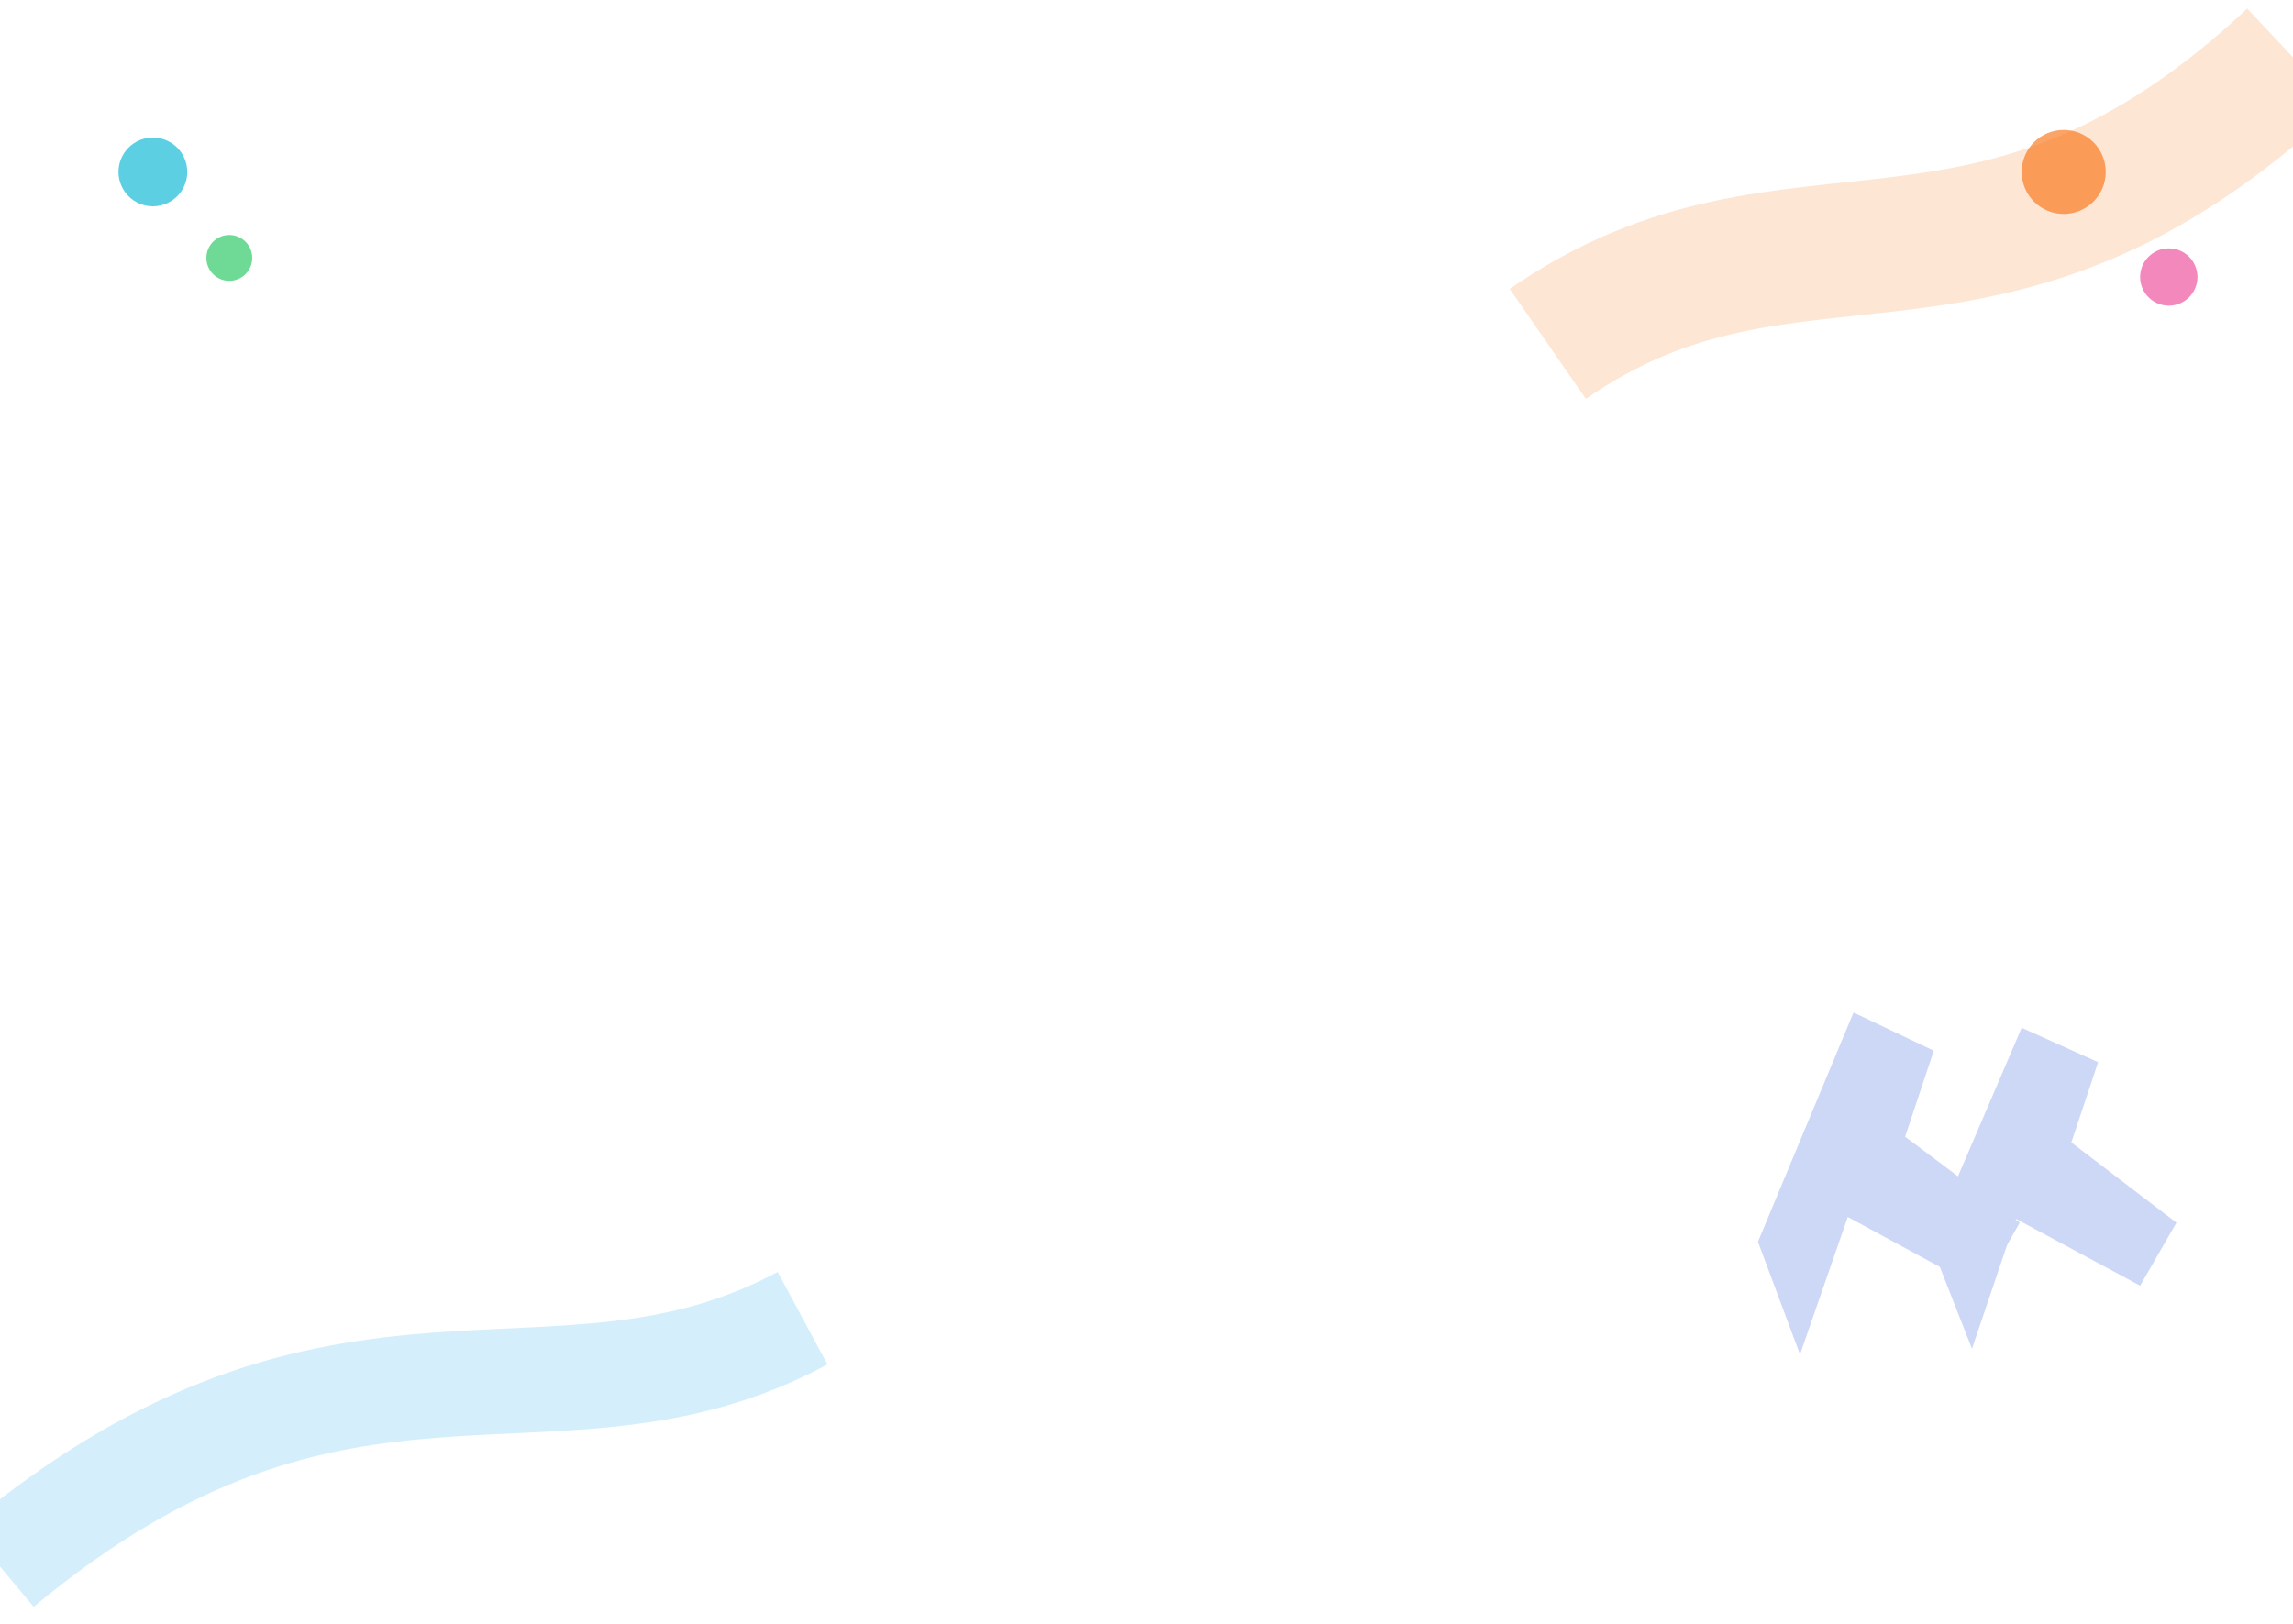
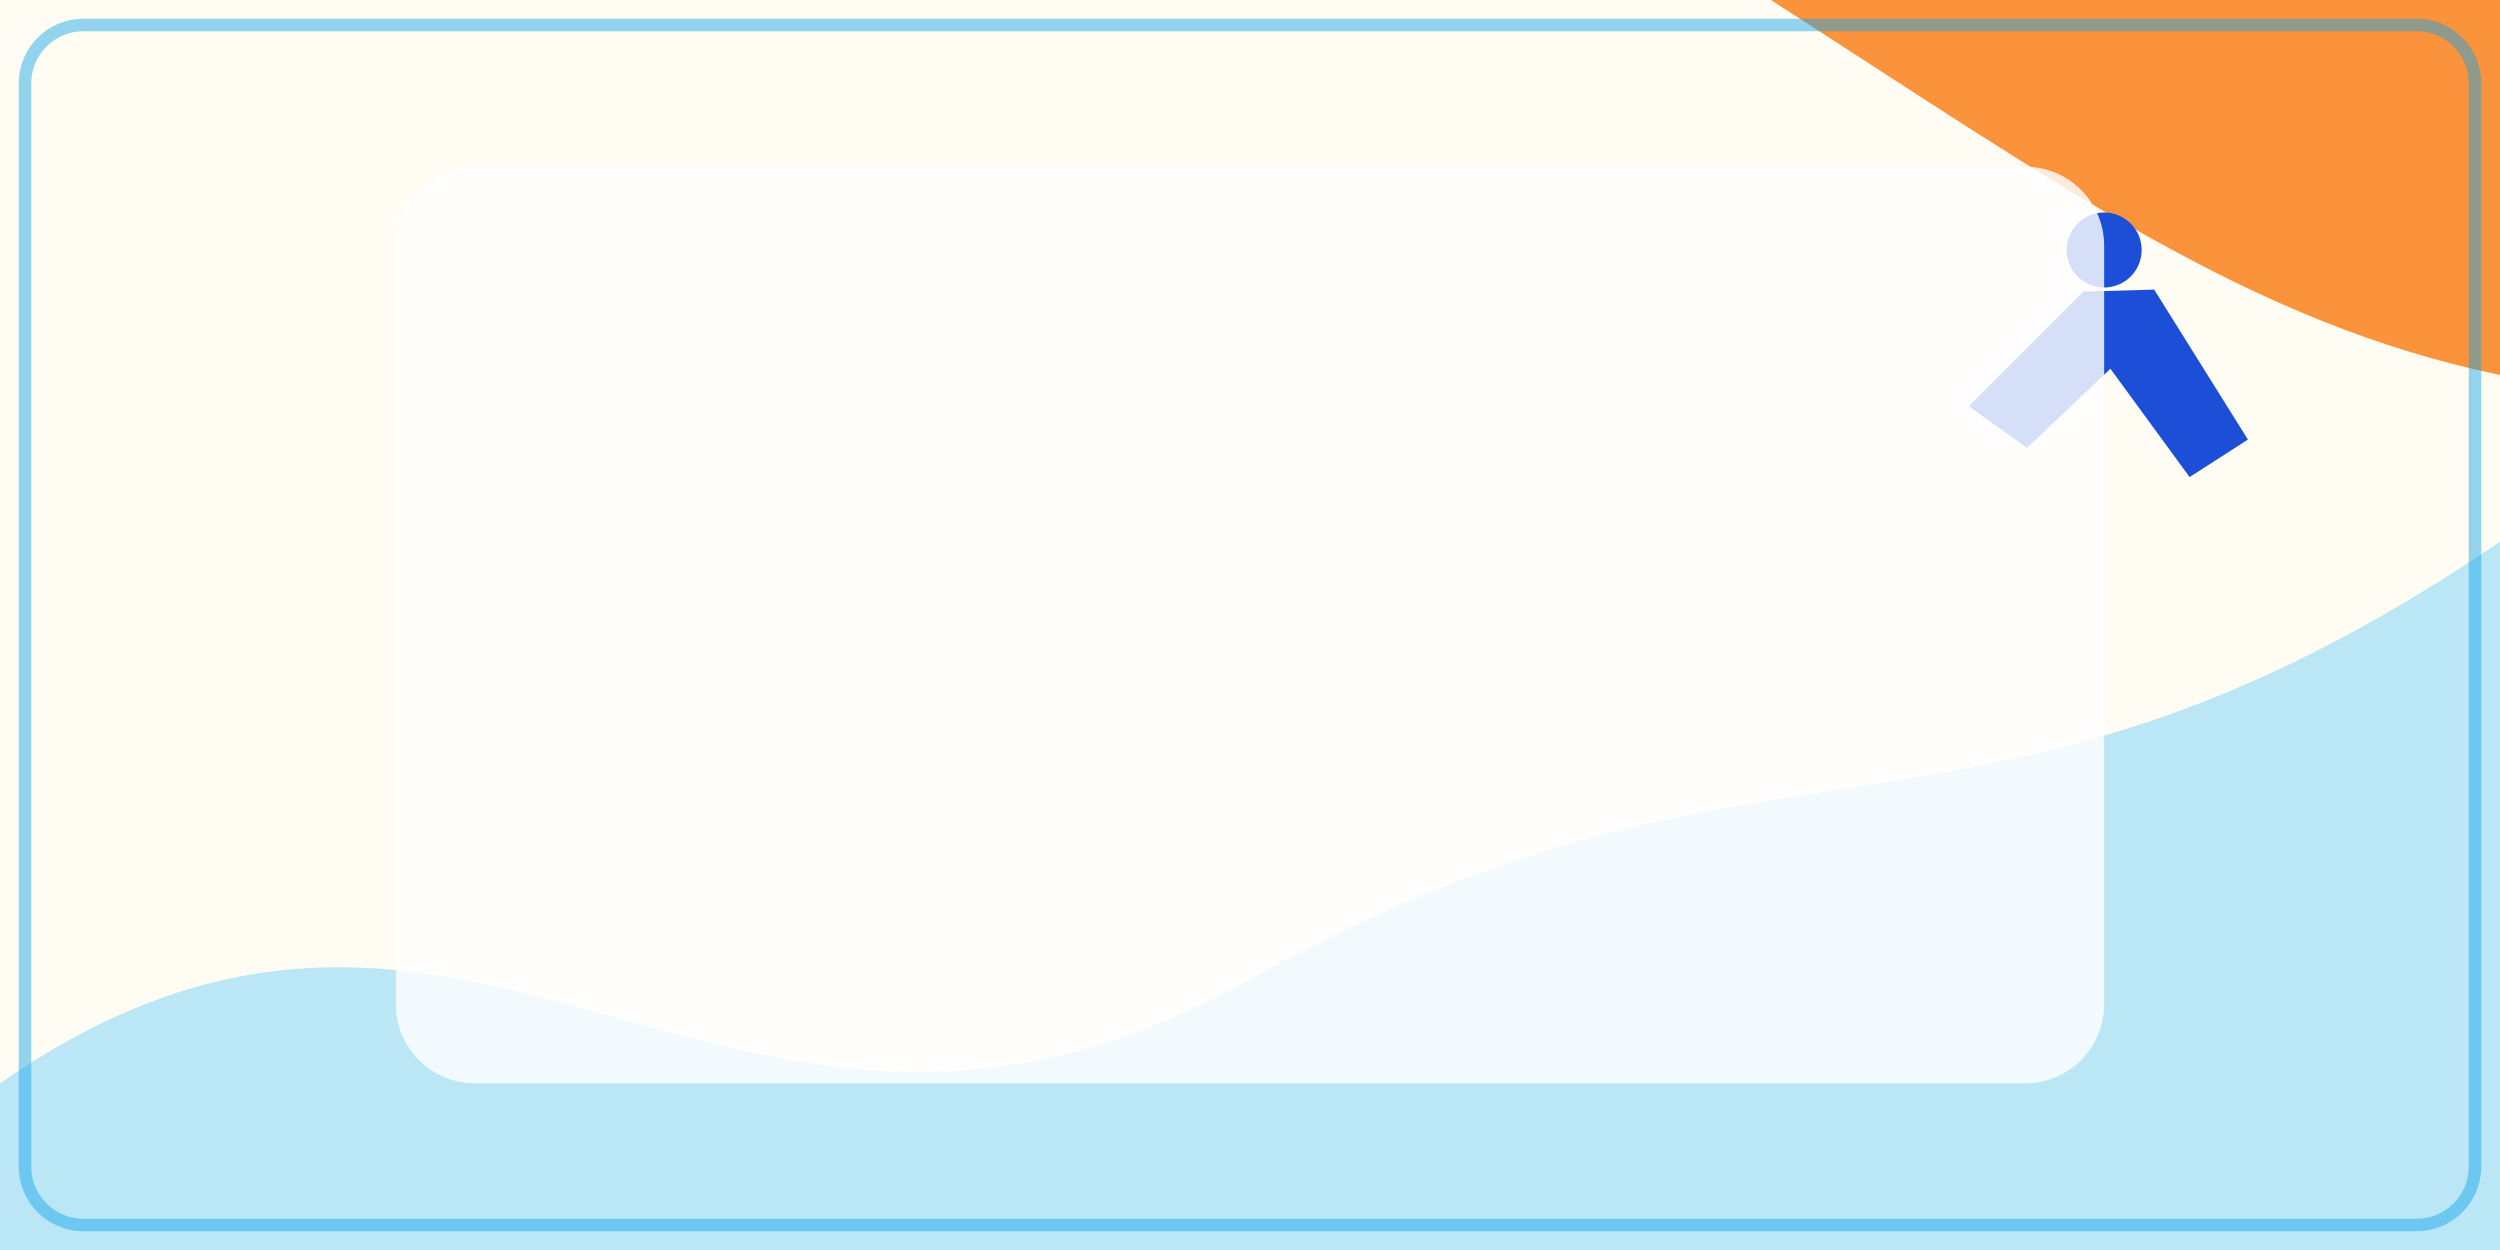
- <svg xmlns="http://www.w3.org/2000/svg" viewBox="0 0 1200 850">
-   <rect width="1200" height="850" fill="#fff" />
-   <rect width="1200" height="850" fill="#fff" />
-   <g opacity=".65">
-     <circle cx="80" cy="90" r="18" fill="#06b6d4" />
-     <circle cx="120" cy="135" r="12" fill="#22c55e" />
-     <circle cx="1080" cy="90" r="22" fill="#f97316" />
-     <circle cx="1135" cy="145" r="15" fill="#ec4899" />
+ <svg xmlns="http://www.w3.org/2000/svg" viewBox="0 0 1200 600">
+   <rect width="1200" height="600" fill="white" />
+   <rect width="1200" height="600" fill="#fef3c7" opacity=".22" />
+   <path d="M0 520C230 360 350 610 600 470s350-40 600-210v340H0z" fill="#38bdf8" opacity=".35" />
+   <path d="M850 0h350v180c-120-25-210-90-350-180z" fill="#fb923c" />
+   <g fill="#1d4ed8">
+     <circle cx="1010" cy="120" r="18" />
+     <path d="M1000 140l-55 55 28 20 40-38 38 52 28-18-45-72z" />
  </g>
-   <path d="M0 820C180 670 290 760 420 690" fill="none" stroke="#0ea5e9" stroke-width="55" opacity=".18" />
-   <path d="M1200 30c-160 150-260 60-390 150" fill="none" stroke="#f97316" stroke-width="70" opacity=".18" />
-   <g fill="#1d4ed8" opacity=".22">
-     <path d="M920 650l50-120 42 20-15 45 60 45-20 35-70-38-25 72z" />
-     <path d="M1010 650l48-112 40 18-14 42 55 42-19 33-65-35-23 68z" />
-   </g>
+   <rect x="190" y="80" width="820" height="440" rx="38" fill="white" opacity=".82" />
+   <rect x="12" y="12" width="1176" height="576" rx="28" fill="none" stroke="#0ea5e9" stroke-width="6" opacity=".45" />
</svg>
